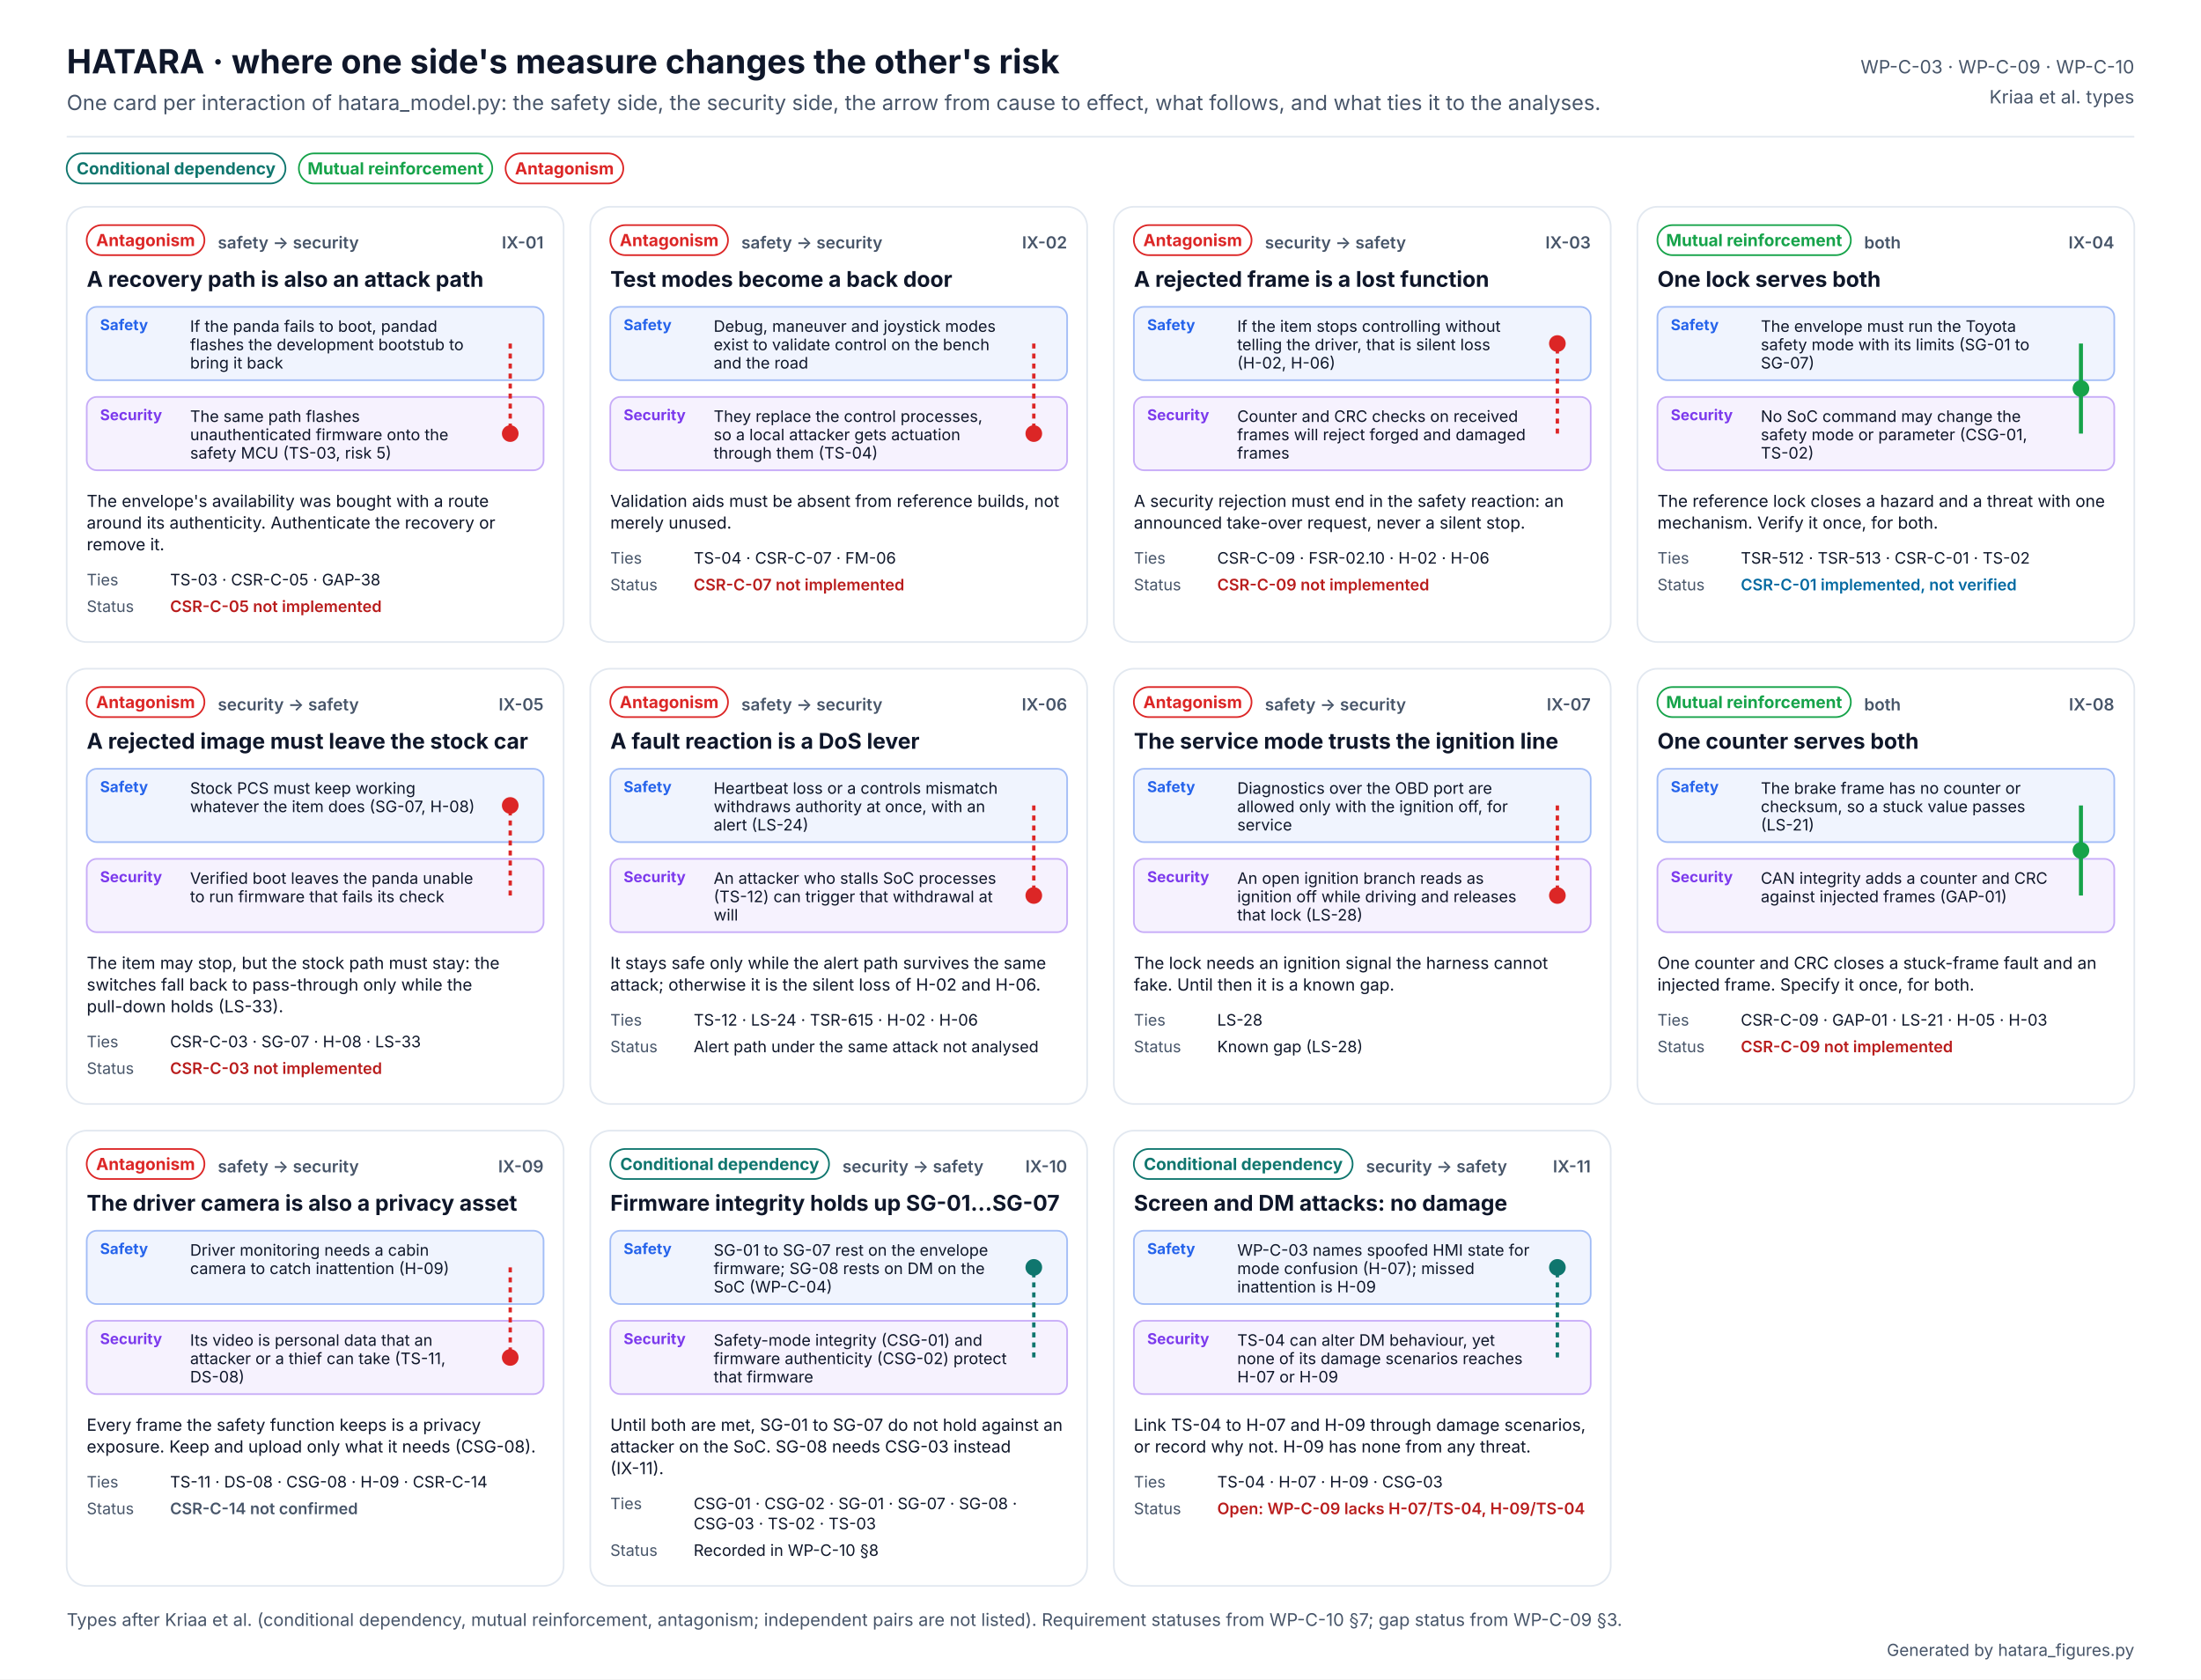
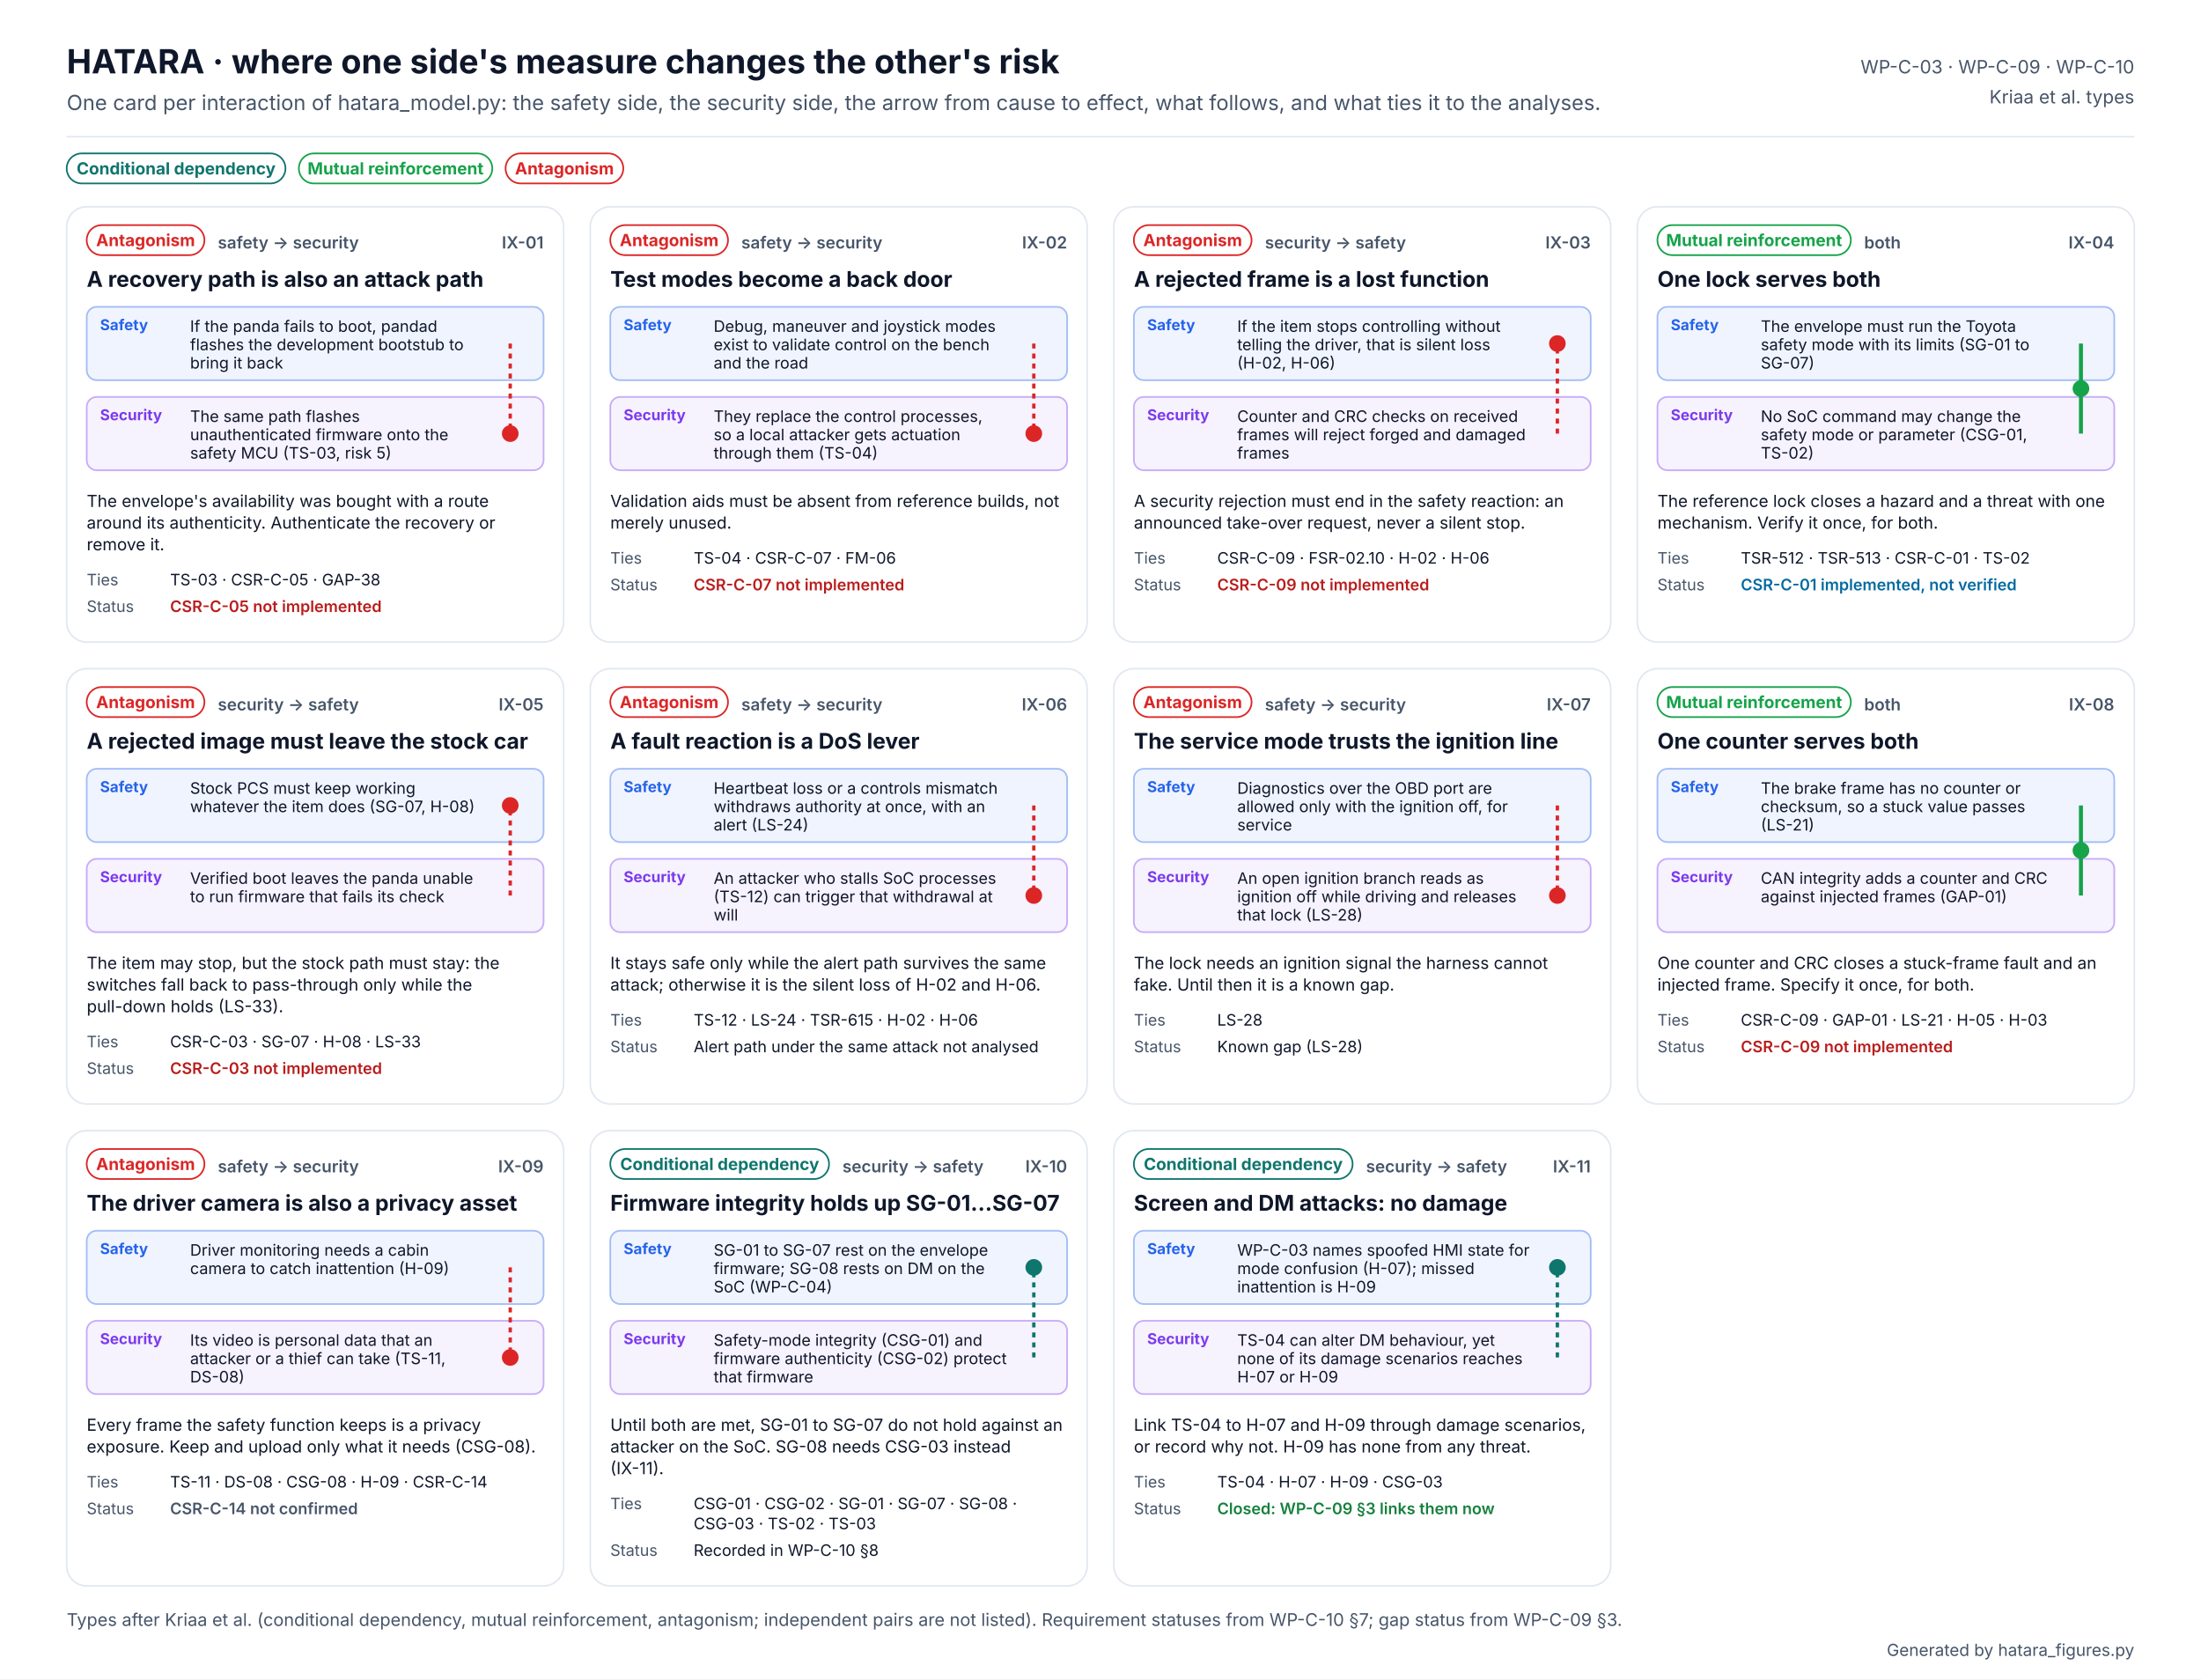
<svg xmlns="http://www.w3.org/2000/svg" width="1320" height="1007" viewBox="0 0 1320 1007" font-family="Inter, 'Segoe UI', Helvetica, Arial, sans-serif" role="img" aria-labelledby="t d">
  <defs />
  <rect width="1320" height="1007" fill="#FFFFFF" />
  <text x="40" y="44" font-size="20" fill="#0F172A" font-weight="700">HATARA · where one side's measure changes the other's risk</text>
  <text x="40" y="66" font-size="12.5" fill="#475569">One card per interaction of hatara_model.py: the safety side, the security side, the arrow from cause to effect, what follows, and what ties it to the analyses.</text>
  <text x="1280" y="44" font-size="11" fill="#475569" text-anchor="end">WP-C-03 · WP-C-09 · WP-C-10</text>
  <text x="1280" y="62" font-size="11" fill="#475569" text-anchor="end">Kriaa et al. types</text>
  <line x1="40" y1="82" x2="1280" y2="82" stroke="#E2E8F0" />
  <rect x="40" y="92" width="131.2" height="18" rx="9" fill="#FFFFFF" stroke="#0F766E" />
  <text x="105.618" y="104.6" font-size="10" fill="#0F766E" font-weight="700" text-anchor="middle">Conditional dependency</text>
  <rect x="179.236" y="92" width="116.0" height="18" rx="9" fill="#FFFFFF" stroke="#16A34A" />
  <text x="237.222" y="104.6" font-size="10" fill="#16A34A" font-weight="700" text-anchor="middle">Mutual reinforcement</text>
  <rect x="303.208" y="92" width="70.6" height="18" rx="9" fill="#FFFFFF" stroke="#DC2626" />
  <text x="338.51" y="104.6" font-size="10" fill="#DC2626" font-weight="700" text-anchor="middle">Antagonism</text>
  <g>
    <rect x="40.0" y="124" width="298.0" height="261" rx="12" fill="#FFFFFF" stroke="#E2E8F0" />
    <rect x="52" y="135" width="70.6" height="18" rx="9" fill="#FFFFFF" stroke="#DC2626" />
    <text x="87.302" y="147.6" font-size="10" fill="#DC2626" font-weight="700" text-anchor="middle">Antagonism</text>
    <text x="130.604" y="149" font-size="10" fill="#475569" font-weight="600">safety → security</text>
    <text x="326" y="149" font-size="10" fill="#475569" font-weight="600" text-anchor="end">IX-01</text>
    <text x="52" y="172" font-size="13" fill="#0F172A" font-weight="700">A recovery path is also an attack path</text>
    <rect x="52.0" y="184" width="274.0" height="44" rx="6" fill="#2563EB" fill-opacity="0.07" stroke="#2563EB" stroke-opacity="0.4" />
    <text x="60" y="198" font-size="9" fill="#2563EB" font-weight="700">Safety</text>
    <text x="114" y="199" font-size="9.5" fill="#0F172A">If the panda fails to boot, pandad</text>
    <text x="114" y="210" font-size="9.5" fill="#0F172A">flashes the development bootstub to</text>
    <text x="114" y="221" font-size="9.5" fill="#0F172A">bring it back</text>
    <rect x="52.0" y="238" width="274.0" height="44" rx="6" fill="#7C3AED" fill-opacity="0.07" stroke="#7C3AED" stroke-opacity="0.4" />
    <text x="60" y="252" font-size="9" fill="#7C3AED" font-weight="700">Security</text>
    <text x="114" y="253" font-size="9.5" fill="#0F172A">The same path flashes</text>
    <text x="114" y="264" font-size="9.5" fill="#0F172A">unauthenticated firmware onto the</text>
    <text x="114" y="275" font-size="9.5" fill="#0F172A">safety MCU (TS-03, risk 5)</text>
    <path d="M306.0 206.0 L306.0 260.0" stroke="#DC2626" stroke-width="2" stroke-dasharray="3 3" />
    <circle cx="306.0" cy="260.0" r="5" fill="#DC2626">
      <animate attributeName="cy" values="206.0;206.0;260.0;260.0" keyTimes="0;0.2;0.6;1" dur="4s" repeatCount="indefinite" />
    </circle>
    <text x="52" y="304" font-size="10" fill="#0F172A">The envelope's availability was bought with a route</text>
    <text x="52" y="317" font-size="10" fill="#0F172A">around its authenticity. Authenticate the recovery or</text>
    <text x="52" y="330" font-size="10" fill="#0F172A">remove it.</text>
    <text x="52" y="351" font-size="9.5" fill="#475569">Ties</text>
    <text x="102" y="351" font-size="9.5" fill="#0F172A">TS-03 · CSR-C-05 · GAP-38</text>
    <text x="52" y="367" font-size="9.5" fill="#475569">Status</text>
    <text x="102" y="367" font-size="9.5" fill="#B91C1C" font-weight="600">CSR-C-05 not implemented</text>
  </g>
  <g>
    <rect x="354.0" y="124" width="298.0" height="261" rx="12" fill="#FFFFFF" stroke="#E2E8F0" />
    <rect x="366" y="135" width="70.6" height="18" rx="9" fill="#FFFFFF" stroke="#DC2626" />
    <text x="401.302" y="147.6" font-size="10" fill="#DC2626" font-weight="700" text-anchor="middle">Antagonism</text>
    <text x="444.604" y="149" font-size="10" fill="#475569" font-weight="600">safety → security</text>
    <text x="640" y="149" font-size="10" fill="#475569" font-weight="600" text-anchor="end">IX-02</text>
    <text x="366" y="172" font-size="13" fill="#0F172A" font-weight="700">Test modes become a back door</text>
    <rect x="366.0" y="184" width="274.0" height="44" rx="6" fill="#2563EB" fill-opacity="0.07" stroke="#2563EB" stroke-opacity="0.4" />
    <text x="374" y="198" font-size="9" fill="#2563EB" font-weight="700">Safety</text>
    <text x="428" y="199" font-size="9.5" fill="#0F172A">Debug, maneuver and joystick modes</text>
    <text x="428" y="210" font-size="9.5" fill="#0F172A">exist to validate control on the bench</text>
    <text x="428" y="221" font-size="9.5" fill="#0F172A">and the road</text>
    <rect x="366.0" y="238" width="274.0" height="44" rx="6" fill="#7C3AED" fill-opacity="0.07" stroke="#7C3AED" stroke-opacity="0.4" />
    <text x="374" y="252" font-size="9" fill="#7C3AED" font-weight="700">Security</text>
    <text x="428" y="253" font-size="9.5" fill="#0F172A">They replace the control processes,</text>
    <text x="428" y="264" font-size="9.5" fill="#0F172A">so a local attacker gets actuation</text>
    <text x="428" y="275" font-size="9.5" fill="#0F172A">through them (TS-04)</text>
    <path d="M620.0 206.0 L620.0 260.0" stroke="#DC2626" stroke-width="2" stroke-dasharray="3 3" />
    <circle cx="620.0" cy="260.0" r="5" fill="#DC2626">
      <animate attributeName="cy" values="206.0;206.0;260.0;260.0" keyTimes="0;0.2;0.6;1" dur="4s" repeatCount="indefinite" />
    </circle>
    <text x="366" y="304" font-size="10" fill="#0F172A">Validation aids must be absent from reference builds, not</text>
    <text x="366" y="317" font-size="10" fill="#0F172A">merely unused.</text>
    <text x="366" y="338" font-size="9.5" fill="#475569">Ties</text>
    <text x="416" y="338" font-size="9.5" fill="#0F172A">TS-04 · CSR-C-07 · FM-06</text>
    <text x="366" y="354" font-size="9.5" fill="#475569">Status</text>
    <text x="416" y="354" font-size="9.5" fill="#B91C1C" font-weight="600">CSR-C-07 not implemented</text>
  </g>
  <g>
    <rect x="668.0" y="124" width="298.0" height="261" rx="12" fill="#FFFFFF" stroke="#E2E8F0" />
    <rect x="680" y="135" width="70.6" height="18" rx="9" fill="#FFFFFF" stroke="#DC2626" />
    <text x="715.302" y="147.6" font-size="10" fill="#DC2626" font-weight="700" text-anchor="middle">Antagonism</text>
    <text x="758.604" y="149" font-size="10" fill="#475569" font-weight="600">security → safety</text>
    <text x="954" y="149" font-size="10" fill="#475569" font-weight="600" text-anchor="end">IX-03</text>
    <text x="680" y="172" font-size="13" fill="#0F172A" font-weight="700">A rejected frame is a lost function</text>
    <rect x="680.0" y="184" width="274.0" height="44" rx="6" fill="#2563EB" fill-opacity="0.07" stroke="#2563EB" stroke-opacity="0.4" />
    <text x="688" y="198" font-size="9" fill="#2563EB" font-weight="700">Safety</text>
    <text x="742" y="199" font-size="9.5" fill="#0F172A">If the item stops controlling without</text>
    <text x="742" y="210" font-size="9.5" fill="#0F172A">telling the driver, that is silent loss</text>
    <text x="742" y="221" font-size="9.5" fill="#0F172A">(H-02, H-06)</text>
    <rect x="680.0" y="238" width="274.0" height="44" rx="6" fill="#7C3AED" fill-opacity="0.07" stroke="#7C3AED" stroke-opacity="0.4" />
    <text x="688" y="252" font-size="9" fill="#7C3AED" font-weight="700">Security</text>
    <text x="742" y="253" font-size="9.5" fill="#0F172A">Counter and CRC checks on received</text>
    <text x="742" y="264" font-size="9.5" fill="#0F172A">frames will reject forged and damaged</text>
    <text x="742" y="275" font-size="9.5" fill="#0F172A">frames</text>
    <path d="M934.0 260.0 L934.0 206.0" stroke="#DC2626" stroke-width="2" stroke-dasharray="3 3" />
    <circle cx="934.0" cy="206.0" r="5" fill="#DC2626">
      <animate attributeName="cy" values="260.0;260.0;206.0;206.0" keyTimes="0;0.2;0.6;1" dur="4s" repeatCount="indefinite" />
    </circle>
    <text x="680" y="304" font-size="10" fill="#0F172A">A security rejection must end in the safety reaction: an</text>
    <text x="680" y="317" font-size="10" fill="#0F172A">announced take-over request, never a silent stop.</text>
    <text x="680" y="338" font-size="9.5" fill="#475569">Ties</text>
    <text x="730" y="338" font-size="9.5" fill="#0F172A">CSR-C-09 · FSR-02.10 · H-02 · H-06</text>
    <text x="680" y="354" font-size="9.5" fill="#475569">Status</text>
    <text x="730" y="354" font-size="9.5" fill="#B91C1C" font-weight="600">CSR-C-09 not implemented</text>
  </g>
  <g>
    <rect x="982.0" y="124" width="298.0" height="261" rx="12" fill="#FFFFFF" stroke="#E2E8F0" />
    <rect x="994" y="135" width="116.0" height="18" rx="9" fill="#FFFFFF" stroke="#16A34A" />
    <text x="1051.99" y="147.6" font-size="10" fill="#16A34A" font-weight="700" text-anchor="middle">Mutual reinforcement</text>
    <text x="1117.97" y="149" font-size="10" fill="#475569" font-weight="600">both</text>
    <text x="1268" y="149" font-size="10" fill="#475569" font-weight="600" text-anchor="end">IX-04</text>
    <text x="994" y="172" font-size="13" fill="#0F172A" font-weight="700">One lock serves both</text>
    <rect x="994.0" y="184" width="274.0" height="44" rx="6" fill="#2563EB" fill-opacity="0.07" stroke="#2563EB" stroke-opacity="0.4" />
    <text x="1002" y="198" font-size="9" fill="#2563EB" font-weight="700">Safety</text>
    <text x="1056" y="199" font-size="9.5" fill="#0F172A">The envelope must run the Toyota</text>
    <text x="1056" y="210" font-size="9.5" fill="#0F172A">safety mode with its limits (SG-01 to</text>
    <text x="1056" y="221" font-size="9.5" fill="#0F172A">SG-07)</text>
    <rect x="994.0" y="238" width="274.0" height="44" rx="6" fill="#7C3AED" fill-opacity="0.07" stroke="#7C3AED" stroke-opacity="0.4" />
    <text x="1002" y="252" font-size="9" fill="#7C3AED" font-weight="700">Security</text>
    <text x="1056" y="253" font-size="9.5" fill="#0F172A">No SoC command may change the</text>
    <text x="1056" y="264" font-size="9.5" fill="#0F172A">safety mode or parameter (CSG-01,</text>
    <text x="1056" y="275" font-size="9.5" fill="#0F172A">TS-02)</text>
    <path d="M1248.0 206.0 L1248.0 260.0" stroke="#16A34A" stroke-width="2.4" />
    <circle cx="1248.0" cy="233.0" r="5" fill="#16A34A">
      <animate attributeName="r" values="4;7;4" dur="2s" repeatCount="indefinite" />
    </circle>
    <text x="994" y="304" font-size="10" fill="#0F172A">The reference lock closes a hazard and a threat with one</text>
    <text x="994" y="317" font-size="10" fill="#0F172A">mechanism. Verify it once, for both.</text>
    <text x="994" y="338" font-size="9.5" fill="#475569">Ties</text>
    <text x="1044" y="338" font-size="9.5" fill="#0F172A">TSR-512 · TSR-513 · CSR-C-01 · TS-02</text>
    <text x="994" y="354" font-size="9.5" fill="#475569">Status</text>
    <text x="1044" y="354" font-size="9.5" fill="#0369A1" font-weight="600">CSR-C-01 implemented, not verified</text>
  </g>
  <g>
    <rect x="40.0" y="401" width="298.0" height="261" rx="12" fill="#FFFFFF" stroke="#E2E8F0" />
    <rect x="52" y="412" width="70.6" height="18" rx="9" fill="#FFFFFF" stroke="#DC2626" />
    <text x="87.302" y="424.6" font-size="10" fill="#DC2626" font-weight="700" text-anchor="middle">Antagonism</text>
    <text x="130.604" y="426" font-size="10" fill="#475569" font-weight="600">security → safety</text>
    <text x="326" y="426" font-size="10" fill="#475569" font-weight="600" text-anchor="end">IX-05</text>
    <text x="52" y="449" font-size="13" fill="#0F172A" font-weight="700">A rejected image must leave the stock car</text>
    <rect x="52.0" y="461" width="274.0" height="44" rx="6" fill="#2563EB" fill-opacity="0.07" stroke="#2563EB" stroke-opacity="0.4" />
    <text x="60" y="475" font-size="9" fill="#2563EB" font-weight="700">Safety</text>
    <text x="114" y="476" font-size="9.5" fill="#0F172A">Stock PCS must keep working</text>
    <text x="114" y="487" font-size="9.5" fill="#0F172A">whatever the item does (SG-07, H-08)</text>
    <rect x="52.0" y="515" width="274.0" height="44" rx="6" fill="#7C3AED" fill-opacity="0.07" stroke="#7C3AED" stroke-opacity="0.4" />
    <text x="60" y="529" font-size="9" fill="#7C3AED" font-weight="700">Security</text>
    <text x="114" y="530" font-size="9.5" fill="#0F172A">Verified boot leaves the panda unable</text>
    <text x="114" y="541" font-size="9.5" fill="#0F172A">to run firmware that fails its check</text>
    <path d="M306.0 537.0 L306.0 483.0" stroke="#DC2626" stroke-width="2" stroke-dasharray="3 3" />
    <circle cx="306.0" cy="483.0" r="5" fill="#DC2626">
      <animate attributeName="cy" values="537.0;537.0;483.0;483.0" keyTimes="0;0.2;0.6;1" dur="4s" repeatCount="indefinite" />
    </circle>
    <text x="52" y="581" font-size="10" fill="#0F172A">The item may stop, but the stock path must stay: the</text>
    <text x="52" y="594" font-size="10" fill="#0F172A">switches fall back to pass-through only while the</text>
    <text x="52" y="607" font-size="10" fill="#0F172A">pull-down holds (LS-33).</text>
    <text x="52" y="628" font-size="9.5" fill="#475569">Ties</text>
    <text x="102" y="628" font-size="9.5" fill="#0F172A">CSR-C-03 · SG-07 · H-08 · LS-33</text>
    <text x="52" y="644" font-size="9.5" fill="#475569">Status</text>
    <text x="102" y="644" font-size="9.5" fill="#B91C1C" font-weight="600">CSR-C-03 not implemented</text>
  </g>
  <g>
    <rect x="354.0" y="401" width="298.0" height="261" rx="12" fill="#FFFFFF" stroke="#E2E8F0" />
    <rect x="366" y="412" width="70.6" height="18" rx="9" fill="#FFFFFF" stroke="#DC2626" />
    <text x="401.302" y="424.6" font-size="10" fill="#DC2626" font-weight="700" text-anchor="middle">Antagonism</text>
    <text x="444.604" y="426" font-size="10" fill="#475569" font-weight="600">safety → security</text>
    <text x="640" y="426" font-size="10" fill="#475569" font-weight="600" text-anchor="end">IX-06</text>
    <text x="366" y="449" font-size="13" fill="#0F172A" font-weight="700">A fault reaction is a DoS lever</text>
    <rect x="366.0" y="461" width="274.0" height="44" rx="6" fill="#2563EB" fill-opacity="0.07" stroke="#2563EB" stroke-opacity="0.4" />
    <text x="374" y="475" font-size="9" fill="#2563EB" font-weight="700">Safety</text>
    <text x="428" y="476" font-size="9.5" fill="#0F172A">Heartbeat loss or a controls mismatch</text>
    <text x="428" y="487" font-size="9.5" fill="#0F172A">withdraws authority at once, with an</text>
    <text x="428" y="498" font-size="9.5" fill="#0F172A">alert (LS-24)</text>
    <rect x="366.0" y="515" width="274.0" height="44" rx="6" fill="#7C3AED" fill-opacity="0.07" stroke="#7C3AED" stroke-opacity="0.4" />
    <text x="374" y="529" font-size="9" fill="#7C3AED" font-weight="700">Security</text>
    <text x="428" y="530" font-size="9.5" fill="#0F172A">An attacker who stalls SoC processes</text>
    <text x="428" y="541" font-size="9.5" fill="#0F172A">(TS-12) can trigger that withdrawal at</text>
    <text x="428" y="552" font-size="9.5" fill="#0F172A">will</text>
    <path d="M620.0 483.0 L620.0 537.0" stroke="#DC2626" stroke-width="2" stroke-dasharray="3 3" />
    <circle cx="620.0" cy="537.0" r="5" fill="#DC2626">
      <animate attributeName="cy" values="483.0;483.0;537.0;537.0" keyTimes="0;0.2;0.6;1" dur="4s" repeatCount="indefinite" />
    </circle>
    <text x="366" y="581" font-size="10" fill="#0F172A">It stays safe only while the alert path survives the same</text>
    <text x="366" y="594" font-size="10" fill="#0F172A">attack; otherwise it is the silent loss of H-02 and H-06.</text>
    <text x="366" y="615" font-size="9.5" fill="#475569">Ties</text>
    <text x="416" y="615" font-size="9.5" fill="#0F172A">TS-12 · LS-24 · TSR-615 · H-02 · H-06</text>
    <text x="366" y="631" font-size="9.5" fill="#475569">Status</text>
    <text x="416" y="631" font-size="9.5" fill="#0F172A">Alert path under the same attack not analysed</text>
  </g>
  <g>
    <rect x="668.0" y="401" width="298.0" height="261" rx="12" fill="#FFFFFF" stroke="#E2E8F0" />
    <rect x="680" y="412" width="70.6" height="18" rx="9" fill="#FFFFFF" stroke="#DC2626" />
    <text x="715.302" y="424.6" font-size="10" fill="#DC2626" font-weight="700" text-anchor="middle">Antagonism</text>
    <text x="758.604" y="426" font-size="10" fill="#475569" font-weight="600">safety → security</text>
    <text x="954" y="426" font-size="10" fill="#475569" font-weight="600" text-anchor="end">IX-07</text>
    <text x="680" y="449" font-size="13" fill="#0F172A" font-weight="700">The service mode trusts the ignition line</text>
    <rect x="680.0" y="461" width="274.0" height="44" rx="6" fill="#2563EB" fill-opacity="0.07" stroke="#2563EB" stroke-opacity="0.4" />
    <text x="688" y="475" font-size="9" fill="#2563EB" font-weight="700">Safety</text>
    <text x="742" y="476" font-size="9.5" fill="#0F172A">Diagnostics over the OBD port are</text>
    <text x="742" y="487" font-size="9.5" fill="#0F172A">allowed only with the ignition off, for</text>
    <text x="742" y="498" font-size="9.5" fill="#0F172A">service</text>
    <rect x="680.0" y="515" width="274.0" height="44" rx="6" fill="#7C3AED" fill-opacity="0.07" stroke="#7C3AED" stroke-opacity="0.4" />
    <text x="688" y="529" font-size="9" fill="#7C3AED" font-weight="700">Security</text>
    <text x="742" y="530" font-size="9.5" fill="#0F172A">An open ignition branch reads as</text>
    <text x="742" y="541" font-size="9.5" fill="#0F172A">ignition off while driving and releases</text>
    <text x="742" y="552" font-size="9.5" fill="#0F172A">that lock (LS-28)</text>
    <path d="M934.0 483.0 L934.0 537.0" stroke="#DC2626" stroke-width="2" stroke-dasharray="3 3" />
    <circle cx="934.0" cy="537.0" r="5" fill="#DC2626">
      <animate attributeName="cy" values="483.0;483.0;537.0;537.0" keyTimes="0;0.2;0.6;1" dur="4s" repeatCount="indefinite" />
    </circle>
    <text x="680" y="581" font-size="10" fill="#0F172A">The lock needs an ignition signal the harness cannot</text>
    <text x="680" y="594" font-size="10" fill="#0F172A">fake. Until then it is a known gap.</text>
    <text x="680" y="615" font-size="9.5" fill="#475569">Ties</text>
    <text x="730" y="615" font-size="9.5" fill="#0F172A">LS-28</text>
    <text x="680" y="631" font-size="9.5" fill="#475569">Status</text>
    <text x="730" y="631" font-size="9.5" fill="#0F172A">Known gap (LS-28)</text>
  </g>
  <g>
    <rect x="982.0" y="401" width="298.0" height="261" rx="12" fill="#FFFFFF" stroke="#E2E8F0" />
    <rect x="994" y="412" width="116.0" height="18" rx="9" fill="#FFFFFF" stroke="#16A34A" />
    <text x="1051.99" y="424.6" font-size="10" fill="#16A34A" font-weight="700" text-anchor="middle">Mutual reinforcement</text>
    <text x="1117.97" y="426" font-size="10" fill="#475569" font-weight="600">both</text>
    <text x="1268" y="426" font-size="10" fill="#475569" font-weight="600" text-anchor="end">IX-08</text>
    <text x="994" y="449" font-size="13" fill="#0F172A" font-weight="700">One counter serves both</text>
    <rect x="994.0" y="461" width="274.0" height="44" rx="6" fill="#2563EB" fill-opacity="0.07" stroke="#2563EB" stroke-opacity="0.4" />
    <text x="1002" y="475" font-size="9" fill="#2563EB" font-weight="700">Safety</text>
    <text x="1056" y="476" font-size="9.5" fill="#0F172A">The brake frame has no counter or</text>
    <text x="1056" y="487" font-size="9.5" fill="#0F172A">checksum, so a stuck value passes</text>
    <text x="1056" y="498" font-size="9.5" fill="#0F172A">(LS-21)</text>
    <rect x="994.0" y="515" width="274.0" height="44" rx="6" fill="#7C3AED" fill-opacity="0.07" stroke="#7C3AED" stroke-opacity="0.4" />
    <text x="1002" y="529" font-size="9" fill="#7C3AED" font-weight="700">Security</text>
    <text x="1056" y="530" font-size="9.5" fill="#0F172A">CAN integrity adds a counter and CRC</text>
    <text x="1056" y="541" font-size="9.5" fill="#0F172A">against injected frames (GAP-01)</text>
    <path d="M1248.0 483.0 L1248.0 537.0" stroke="#16A34A" stroke-width="2.4" />
    <circle cx="1248.0" cy="510.0" r="5" fill="#16A34A">
      <animate attributeName="r" values="4;7;4" dur="2s" repeatCount="indefinite" />
    </circle>
    <text x="994" y="581" font-size="10" fill="#0F172A">One counter and CRC closes a stuck-frame fault and an</text>
    <text x="994" y="594" font-size="10" fill="#0F172A">injected frame. Specify it once, for both.</text>
    <text x="994" y="615" font-size="9.5" fill="#475569">Ties</text>
    <text x="1044" y="615" font-size="9.5" fill="#0F172A">CSR-C-09 · GAP-01 · LS-21 · H-05 · H-03</text>
    <text x="994" y="631" font-size="9.5" fill="#475569">Status</text>
    <text x="1044" y="631" font-size="9.5" fill="#B91C1C" font-weight="600">CSR-C-09 not implemented</text>
  </g>
  <g>
    <rect x="40.0" y="678" width="298.0" height="273" rx="12" fill="#FFFFFF" stroke="#E2E8F0" />
    <rect x="52" y="689" width="70.6" height="18" rx="9" fill="#FFFFFF" stroke="#DC2626" />
    <text x="87.302" y="701.6" font-size="10" fill="#DC2626" font-weight="700" text-anchor="middle">Antagonism</text>
    <text x="130.604" y="703" font-size="10" fill="#475569" font-weight="600">safety → security</text>
    <text x="326" y="703" font-size="10" fill="#475569" font-weight="600" text-anchor="end">IX-09</text>
    <text x="52" y="726" font-size="13" fill="#0F172A" font-weight="700">The driver camera is also a privacy asset</text>
    <rect x="52.0" y="738" width="274.0" height="44" rx="6" fill="#2563EB" fill-opacity="0.07" stroke="#2563EB" stroke-opacity="0.4" />
    <text x="60" y="752" font-size="9" fill="#2563EB" font-weight="700">Safety</text>
    <text x="114" y="753" font-size="9.5" fill="#0F172A">Driver monitoring needs a cabin</text>
    <text x="114" y="764" font-size="9.5" fill="#0F172A">camera to catch inattention (H-09)</text>
    <rect x="52.0" y="792" width="274.0" height="44" rx="6" fill="#7C3AED" fill-opacity="0.07" stroke="#7C3AED" stroke-opacity="0.4" />
    <text x="60" y="806" font-size="9" fill="#7C3AED" font-weight="700">Security</text>
    <text x="114" y="807" font-size="9.5" fill="#0F172A">Its video is personal data that an</text>
    <text x="114" y="818" font-size="9.5" fill="#0F172A">attacker or a thief can take (TS-11,</text>
    <text x="114" y="829" font-size="9.5" fill="#0F172A">DS-08)</text>
    <path d="M306.0 760.0 L306.0 814.0" stroke="#DC2626" stroke-width="2" stroke-dasharray="3 3" />
    <circle cx="306.0" cy="814.0" r="5" fill="#DC2626">
      <animate attributeName="cy" values="760.0;760.0;814.0;814.0" keyTimes="0;0.2;0.6;1" dur="4s" repeatCount="indefinite" />
    </circle>
    <text x="52" y="858" font-size="10" fill="#0F172A">Every frame the safety function keeps is a privacy</text>
    <text x="52" y="871" font-size="10" fill="#0F172A">exposure. Keep and upload only what it needs (CSG-08).</text>
    <text x="52" y="892" font-size="9.5" fill="#475569">Ties</text>
    <text x="102" y="892" font-size="9.5" fill="#0F172A">TS-11 · DS-08 · CSG-08 · H-09 · CSR-C-14</text>
    <text x="52" y="908" font-size="9.5" fill="#475569">Status</text>
    <text x="102" y="908" font-size="9.5" fill="#475569" font-weight="600">CSR-C-14 not confirmed</text>
  </g>
  <g>
    <rect x="354.0" y="678" width="298.0" height="273" rx="12" fill="#FFFFFF" stroke="#E2E8F0" />
    <rect x="366" y="689" width="131.2" height="18" rx="9" fill="#FFFFFF" stroke="#0F766E" />
    <text x="431.618" y="701.6" font-size="10" fill="#0F766E" font-weight="700" text-anchor="middle">Conditional dependency</text>
    <text x="505.236" y="703" font-size="10" fill="#475569" font-weight="600">security → safety</text>
    <text x="640" y="703" font-size="10" fill="#475569" font-weight="600" text-anchor="end">IX-10</text>
    <text x="366" y="726" font-size="13" fill="#0F172A" font-weight="700">Firmware integrity holds up SG-01…SG-07</text>
    <rect x="366.0" y="738" width="274.0" height="44" rx="6" fill="#2563EB" fill-opacity="0.07" stroke="#2563EB" stroke-opacity="0.4" />
    <text x="374" y="752" font-size="9" fill="#2563EB" font-weight="700">Safety</text>
    <text x="428" y="753" font-size="9.5" fill="#0F172A">SG-01 to SG-07 rest on the envelope</text>
    <text x="428" y="764" font-size="9.5" fill="#0F172A">firmware; SG-08 rests on DM on the</text>
    <text x="428" y="775" font-size="9.5" fill="#0F172A">SoC (WP-C-04)</text>
    <rect x="366.0" y="792" width="274.0" height="44" rx="6" fill="#7C3AED" fill-opacity="0.07" stroke="#7C3AED" stroke-opacity="0.4" />
    <text x="374" y="806" font-size="9" fill="#7C3AED" font-weight="700">Security</text>
    <text x="428" y="807" font-size="9.5" fill="#0F172A">Safety-mode integrity (CSG-01) and</text>
    <text x="428" y="818" font-size="9.5" fill="#0F172A">firmware authenticity (CSG-02) protect</text>
    <text x="428" y="829" font-size="9.5" fill="#0F172A">that firmware</text>
    <path d="M620.0 814.0 L620.0 760.0" stroke="#0F766E" stroke-width="2" stroke-dasharray="3 3" />
    <circle cx="620.0" cy="760.0" r="5" fill="#0F766E">
      <animate attributeName="cy" values="814.0;814.0;760.0;760.0" keyTimes="0;0.2;0.6;1" dur="4s" repeatCount="indefinite" />
    </circle>
    <text x="366" y="858" font-size="10" fill="#0F172A">Until both are met, SG-01 to SG-07 do not hold against an</text>
    <text x="366" y="871" font-size="10" fill="#0F172A">attacker on the SoC. SG-08 needs CSG-03 instead</text>
    <text x="366" y="884" font-size="10" fill="#0F172A">(IX-11).</text>
    <text x="366" y="905" font-size="9.5" fill="#475569">Ties</text>
    <text x="416" y="905" font-size="9.5" fill="#0F172A">CSG-01 · CSG-02 · SG-01 · SG-07 · SG-08 ·</text>
    <text x="416" y="917" font-size="9.5" fill="#0F172A">CSG-03 · TS-02 · TS-03</text>
    <text x="366" y="933" font-size="9.5" fill="#475569">Status</text>
    <text x="416" y="933" font-size="9.5" fill="#0F172A">Recorded in WP-C-10 §8</text>
  </g>
  <g>
    <rect x="668.0" y="678" width="298.0" height="273" rx="12" fill="#FFFFFF" stroke="#E2E8F0" />
    <rect x="680" y="689" width="131.2" height="18" rx="9" fill="#FFFFFF" stroke="#0F766E" />
    <text x="745.618" y="701.6" font-size="10" fill="#0F766E" font-weight="700" text-anchor="middle">Conditional dependency</text>
    <text x="819.236" y="703" font-size="10" fill="#475569" font-weight="600">security → safety</text>
    <text x="954" y="703" font-size="10" fill="#475569" font-weight="600" text-anchor="end">IX-11</text>
    <text x="680" y="726" font-size="13" fill="#0F172A" font-weight="700">Screen and DM attacks: no damage</text>
    <rect x="680.0" y="738" width="274.0" height="44" rx="6" fill="#2563EB" fill-opacity="0.07" stroke="#2563EB" stroke-opacity="0.4" />
    <text x="688" y="752" font-size="9" fill="#2563EB" font-weight="700">Safety</text>
    <text x="742" y="753" font-size="9.5" fill="#0F172A">WP-C-03 names spoofed HMI state for</text>
    <text x="742" y="764" font-size="9.5" fill="#0F172A">mode confusion (H-07); missed</text>
    <text x="742" y="775" font-size="9.5" fill="#0F172A">inattention is H-09</text>
    <rect x="680.0" y="792" width="274.0" height="44" rx="6" fill="#7C3AED" fill-opacity="0.07" stroke="#7C3AED" stroke-opacity="0.4" />
    <text x="688" y="806" font-size="9" fill="#7C3AED" font-weight="700">Security</text>
    <text x="742" y="807" font-size="9.5" fill="#0F172A">TS-04 can alter DM behaviour, yet</text>
    <text x="742" y="818" font-size="9.5" fill="#0F172A">none of its damage scenarios reaches</text>
    <text x="742" y="829" font-size="9.5" fill="#0F172A">H-07 or H-09</text>
    <path d="M934.0 814.0 L934.0 760.0" stroke="#0F766E" stroke-width="2" stroke-dasharray="3 3" />
    <circle cx="934.0" cy="760.0" r="5" fill="#0F766E">
      <animate attributeName="cy" values="814.0;814.0;760.0;760.0" keyTimes="0;0.2;0.6;1" dur="4s" repeatCount="indefinite" />
    </circle>
    <text x="680" y="858" font-size="10" fill="#0F172A">Link TS-04 to H-07 and H-09 through damage scenarios,</text>
    <text x="680" y="871" font-size="10" fill="#0F172A">or record why not. H-09 has none from any threat.</text>
    <text x="680" y="892" font-size="9.5" fill="#475569">Ties</text>
    <text x="730" y="892" font-size="9.5" fill="#0F172A">TS-04 · H-07 · H-09 · CSG-03</text>
    <text x="680" y="908" font-size="9.5" fill="#475569">Status</text>
-     <text x="730" y="908" font-size="9.5" fill="#B91C1C" font-weight="600">Open: WP-C-09 lacks H-07/TS-04, H-09/TS-04</text>
+     <text x="730" y="908" font-size="9.5" fill="#15803D" font-weight="600">Closed: WP-C-09 §3 links them now</text>
  </g>
  <text x="40" y="975" font-size="10.5" fill="#475569">Types after Kriaa et al. (conditional dependency, mutual reinforcement, antagonism; independent pairs are not listed). Requirement statuses from WP-C-10 §7; gap status from WP-C-09 §3.</text>
  <text x="1280" y="993" font-size="10" fill="#475569" text-anchor="end">Generated by hatara_figures.py</text>
</svg>
